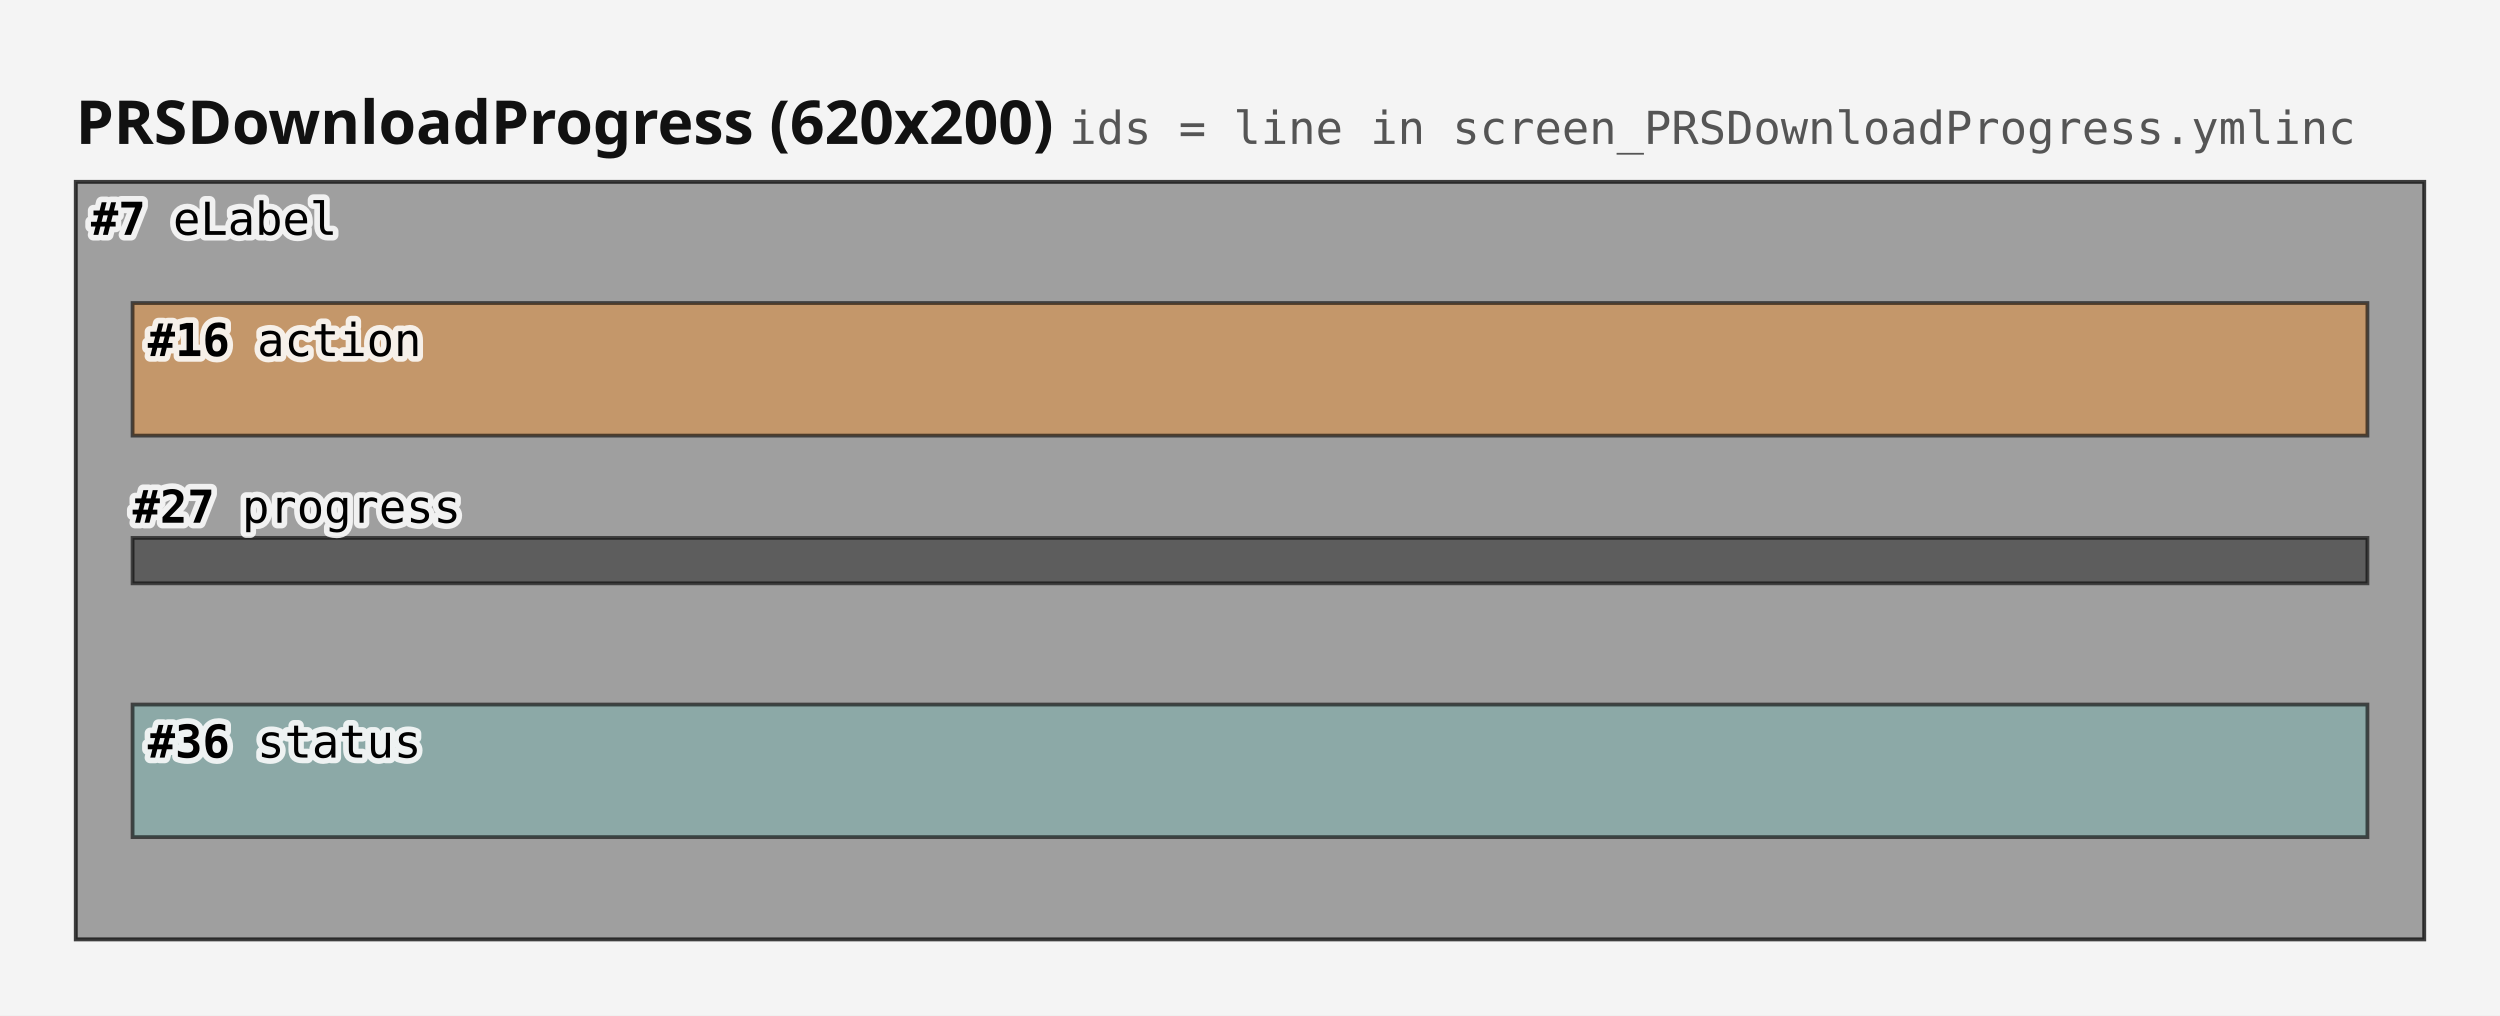
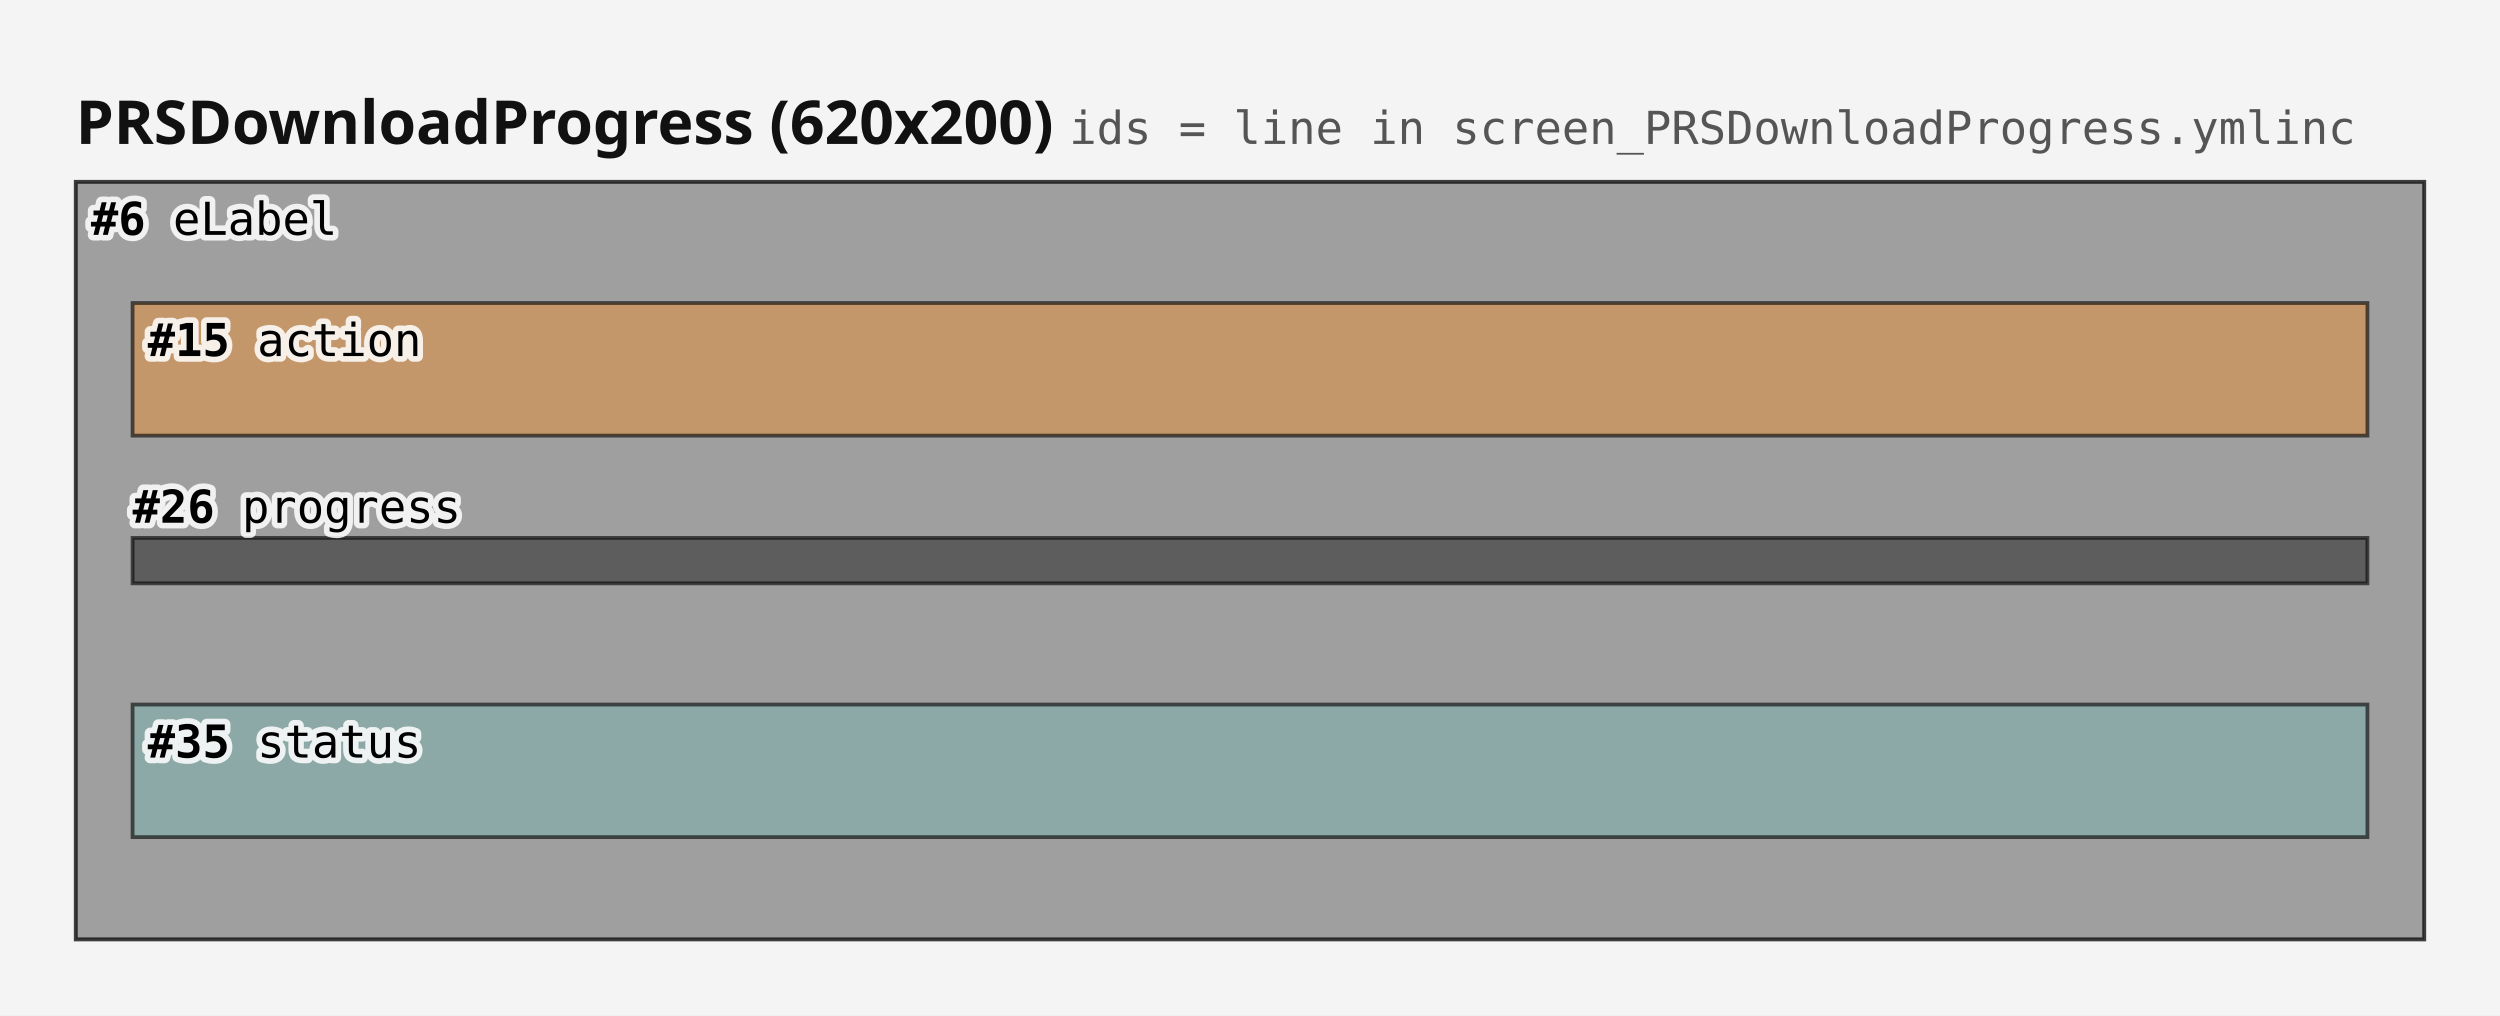
<svg xmlns="http://www.w3.org/2000/svg" width="660" height="268" viewBox="0 0 660 268">
  <rect x="0" y="0" width="660" height="268" fill="#f4f4f4" />
  <text x="20" y="38" font-family="sans-serif" font-size="16" font-weight="bold" fill="#111111">PRSDownloadProgress (620x200) <tspan font-family="monospace" font-size="12" font-weight="normal" fill="#555555">ids = line in screen_PRSDownloadProgress.ymlinc</tspan>
  </text>
  <g data-screen="0" transform="translate(20,48)">
    <rect x="0" y="0" width="620" height="200" fill="#ffffff" stroke="#999999" stroke-width="1" />
-     <rect data-ref="0:0" data-src="screen_PRSDownloadProgress.ymlinc:7" x="0" y="0" width="620" height="200" fill="#2c2c2c" fill-opacity="0.45" stroke="#000000" stroke-opacity="0.6" stroke-width="1" />
-     <rect data-ref="0:1" data-src="screen_PRSDownloadProgress.ymlinc:16" x="15" y="32" width="590" height="35" fill="#f28e2b" fill-opacity="0.45" stroke="#000000" stroke-opacity="0.6" stroke-width="1" />
-     <rect data-ref="0:3" data-src="screen_PRSDownloadProgress.ymlinc:36" x="15" y="138" width="590" height="35" fill="#76b7b2" fill-opacity="0.45" stroke="#000000" stroke-opacity="0.6" stroke-width="1" />
-     <rect data-ref="0:2" data-src="screen_PRSDownloadProgress.ymlinc:27" x="15" y="94" width="590" height="12" fill="#0e0e0e" fill-opacity="0.45" stroke="#000000" stroke-opacity="0.6" stroke-width="1" />
+     <rect data-ref="0:0" data-src="screen_PRSDownloadProgress.ymlinc:6" x="0" y="0" width="620" height="200" fill="#2c2c2c" fill-opacity="0.45" stroke="#000000" stroke-opacity="0.6" stroke-width="1" />
+     <rect data-ref="0:1" data-src="screen_PRSDownloadProgress.ymlinc:15" x="15" y="32" width="590" height="35" fill="#f28e2b" fill-opacity="0.45" stroke="#000000" stroke-opacity="0.6" stroke-width="1" />
+     <rect data-ref="0:3" data-src="screen_PRSDownloadProgress.ymlinc:35" x="15" y="138" width="590" height="35" fill="#76b7b2" fill-opacity="0.45" stroke="#000000" stroke-opacity="0.6" stroke-width="1" />
+     <rect data-ref="0:2" data-src="screen_PRSDownloadProgress.ymlinc:26" x="15" y="94" width="590" height="12" fill="#0e0e0e" fill-opacity="0.45" stroke="#000000" stroke-opacity="0.6" stroke-width="1" />
    <g pointer-events="none" font-family="monospace" font-size="12" fill="#000000" stroke="#ffffff" stroke-width="3" stroke-opacity="0.85" stroke-linejoin="round" paint-order="stroke">
      <text x="4" y="14">
-         <tspan font-weight="bold">#7</tspan> eLabel</text>
+         <tspan font-weight="bold">#6</tspan> eLabel</text>
      <text x="19" y="46">
-         <tspan font-weight="bold">#16</tspan> action</text>
+         <tspan font-weight="bold">#15</tspan> action</text>
      <text x="19" y="152">
-         <tspan font-weight="bold">#36</tspan> status</text>
+         <tspan font-weight="bold">#35</tspan> status</text>
      <text x="15" y="90">
-         <tspan font-weight="bold">#27</tspan> progress</text>
+         <tspan font-weight="bold">#26</tspan> progress</text>
    </g>
  </g>
</svg>
